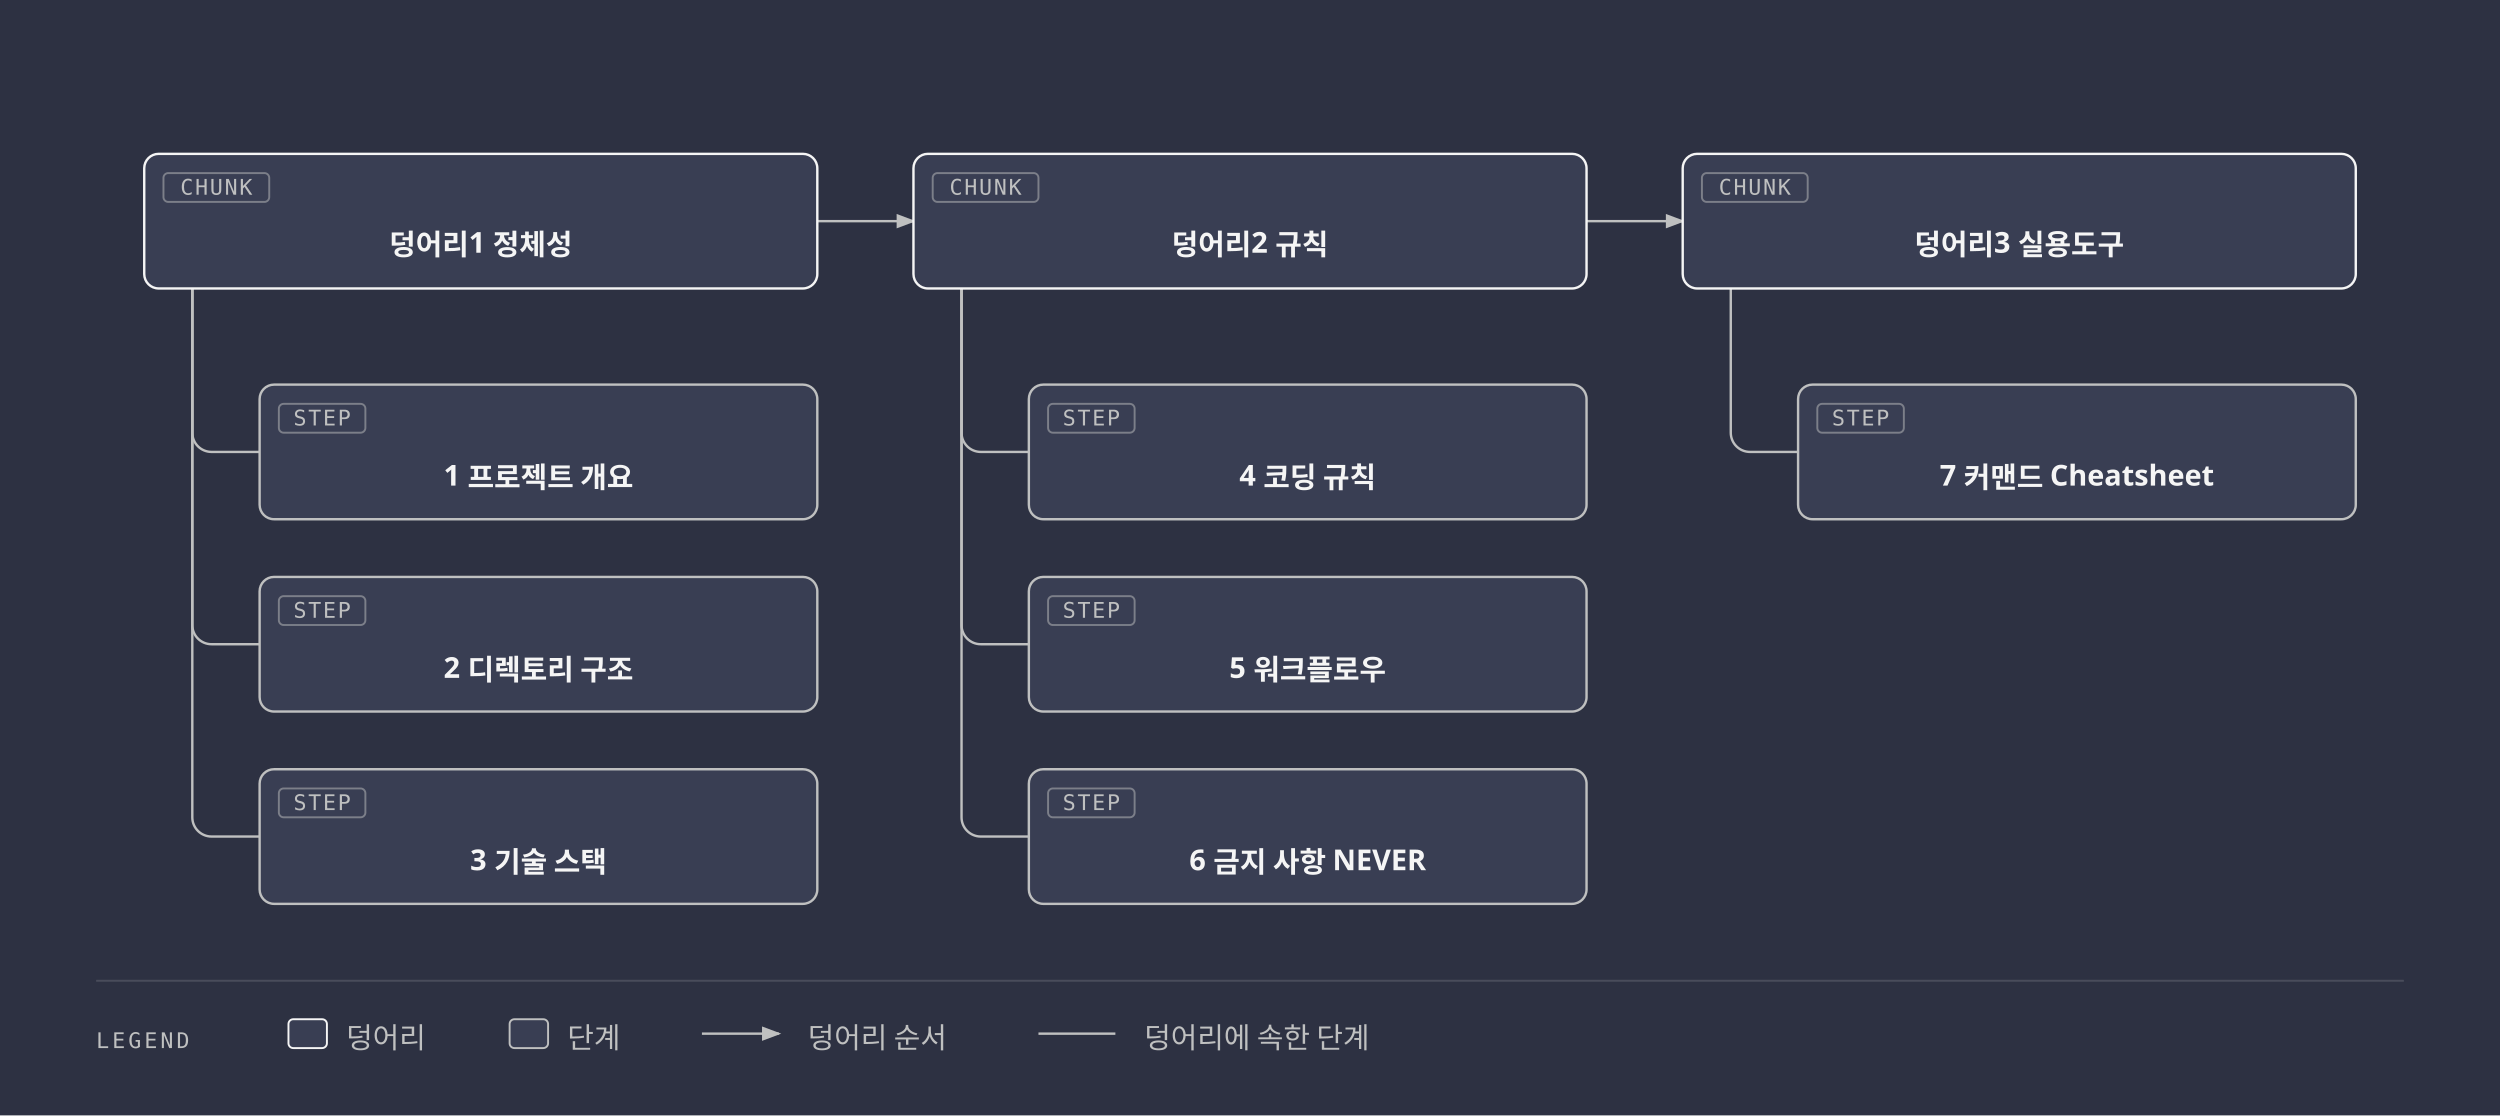
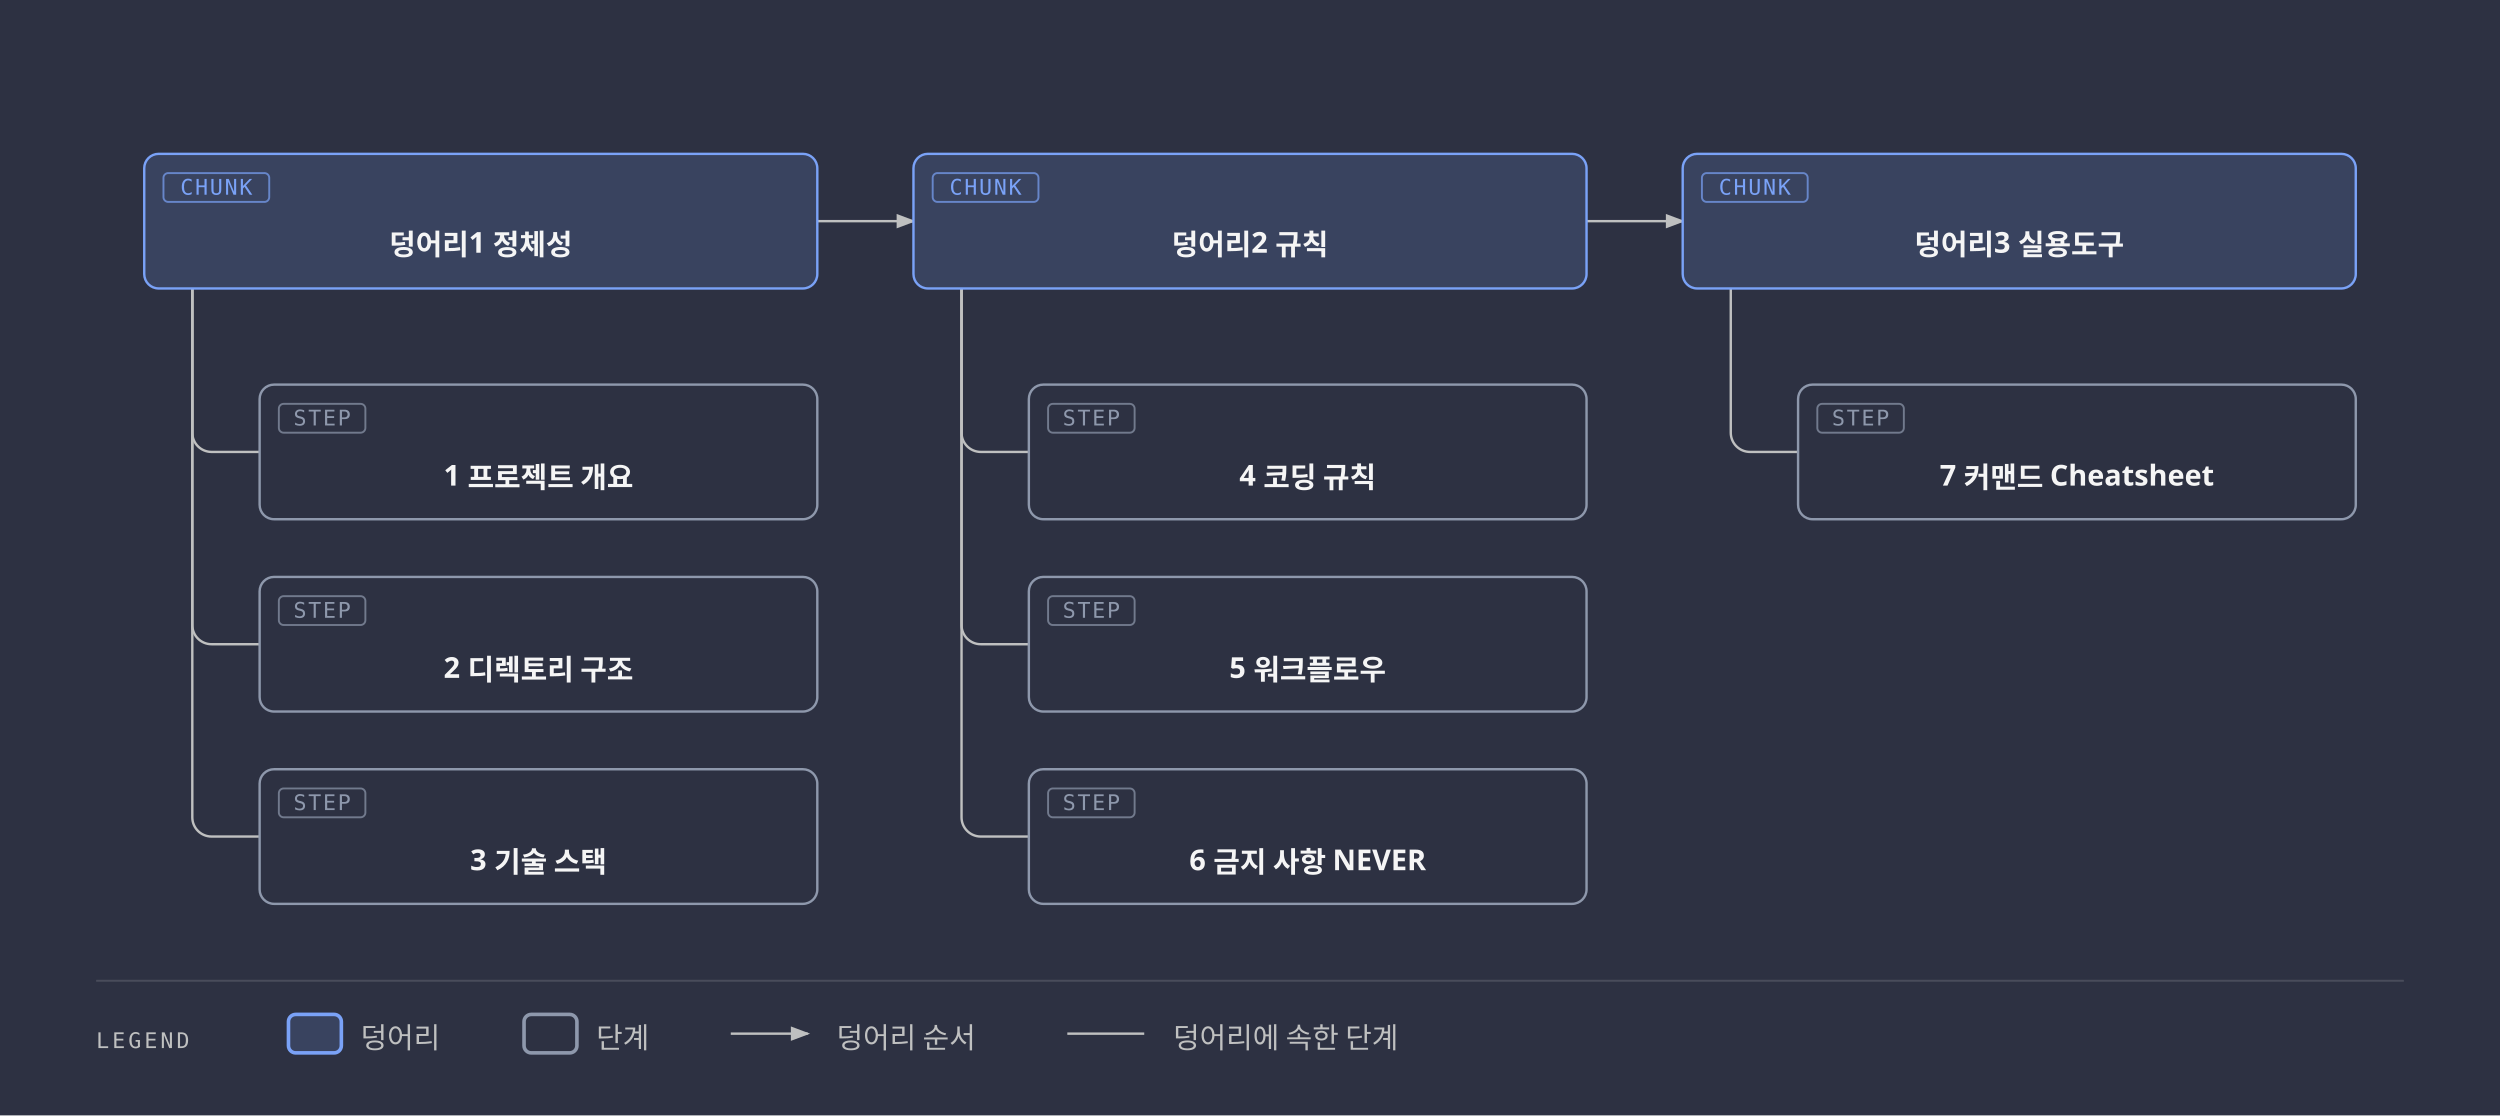
<svg xmlns="http://www.w3.org/2000/svg" viewBox="0 0 1040 464" width="1040" height="464" role="img" aria-labelledby="c37-title c37-desc">
  <defs>
    <marker id="c37-arrow" markerWidth="8" markerHeight="6" refX="7" refY="3" orient="auto">
      <polygon points="0 0, 8 3, 0 6" fill="#bfc0c0" />
    </marker>
  </defs>
  <rect width="1040" height="464" fill="#2d3142" />
  <path d="M 340 92 H 380" fill="none" stroke="#bfc0c0" stroke-width="1" marker-end="url(#c37-arrow)" />
  <path d="M 660 92 H 700" fill="none" stroke="#bfc0c0" stroke-width="1" marker-end="url(#c37-arrow)" />
  <path d="M 80 120 V 180 A 8 8 0 0 0 88 188 H 108" fill="none" stroke="#bfc0c0" stroke-width="1" />
  <path d="M 80 120 V 260 A 8 8 0 0 0 88 268 H 108" fill="none" stroke="#bfc0c0" stroke-width="1" />
  <path d="M 80 120 V 340 A 8 8 0 0 0 88 348 H 108" fill="none" stroke="#bfc0c0" stroke-width="1" />
  <path d="M 400 120 V 180 A 8 8 0 0 0 408 188 H 428" fill="none" stroke="#bfc0c0" stroke-width="1" />
  <path d="M 400 120 V 260 A 8 8 0 0 0 408 268 H 428" fill="none" stroke="#bfc0c0" stroke-width="1" />
  <path d="M 400 120 V 340 A 8 8 0 0 0 408 348 H 428" fill="none" stroke="#bfc0c0" stroke-width="1" />
  <path d="M 720 120 V 180 A 8 8 0 0 0 728 188 H 748" fill="none" stroke="#bfc0c0" stroke-width="1" />
  <rect x="60" y="64" width="280" height="56" rx="6" fill="#2d3142" />
-   <rect x="60" y="64" width="280" height="56" rx="6" fill="#393e53" stroke="#f5f5f5" stroke-width="1" />
-   <rect x="68" y="72" width="44" height="12" rx="2" fill="transparent" stroke="#bfc0c0" stroke-width=".8" opacity=".5" />
-   <text x="90" y="81" fill="#bfc0c0" font-family="'Geist Mono',ui-monospace,'Cascadia Mono','SF Mono',Menlo,Consolas,monospace" font-size="9" text-anchor="middle" letter-spacing=".08em">CHUNK</text>
+   <rect x="60" y="64" width="280" height="56" rx="6" fill="rgba(122,162,247,.16)" stroke="#7aa2f7" stroke-width="1" />
+   <rect x="68" y="72" width="44" height="12" rx="2" fill="transparent" stroke="#7aa2f7" stroke-width=".8" opacity=".7" />
+   <text x="90" y="81" fill="#7aa2f7" font-family="'Geist Mono',ui-monospace,'Cascadia Mono','SF Mono',Menlo,Consolas,monospace" font-size="9" text-anchor="middle" letter-spacing=".08em">CHUNK</text>
  <text x="200" y="106" fill="#f5f5f5" font-family="'Geist','Noto Sans KR','Pretendard','Apple SD Gothic Neo','Malgun Gothic','맑은 고딕',system-ui,sans-serif" font-size="12" font-weight="600" text-anchor="middle">덩어리1 정체성</text>
  <rect x="380" y="64" width="280" height="56" rx="6" fill="#2d3142" />
-   <rect x="380" y="64" width="280" height="56" rx="6" fill="#393e53" stroke="#f5f5f5" stroke-width="1" />
-   <rect x="388" y="72" width="44" height="12" rx="2" fill="transparent" stroke="#bfc0c0" stroke-width=".8" opacity=".5" />
-   <text x="410" y="81" fill="#bfc0c0" font-family="'Geist Mono',ui-monospace,'Cascadia Mono','SF Mono',Menlo,Consolas,monospace" font-size="9" text-anchor="middle" letter-spacing=".08em">CHUNK</text>
+   <rect x="380" y="64" width="280" height="56" rx="6" fill="rgba(122,162,247,.16)" stroke="#7aa2f7" stroke-width="1" />
+   <rect x="388" y="72" width="44" height="12" rx="2" fill="transparent" stroke="#7aa2f7" stroke-width=".8" opacity=".7" />
+   <text x="410" y="81" fill="#7aa2f7" font-family="'Geist Mono',ui-monospace,'Cascadia Mono','SF Mono',Menlo,Consolas,monospace" font-size="9" text-anchor="middle" letter-spacing=".08em">CHUNK</text>
  <text x="520" y="106" fill="#f5f5f5" font-family="'Geist','Noto Sans KR','Pretendard','Apple SD Gothic Neo','Malgun Gothic','맑은 고딕',system-ui,sans-serif" font-size="12" font-weight="600" text-anchor="middle">덩어리2 규칙</text>
  <rect x="700" y="64" width="280" height="56" rx="6" fill="#2d3142" />
-   <rect x="700" y="64" width="280" height="56" rx="6" fill="#393e53" stroke="#f5f5f5" stroke-width="1" />
-   <rect x="708" y="72" width="44" height="12" rx="2" fill="transparent" stroke="#bfc0c0" stroke-width=".8" opacity=".5" />
-   <text x="730" y="81" fill="#bfc0c0" font-family="'Geist Mono',ui-monospace,'Cascadia Mono','SF Mono',Menlo,Consolas,monospace" font-size="9" text-anchor="middle" letter-spacing=".08em">CHUNK</text>
+   <rect x="700" y="64" width="280" height="56" rx="6" fill="rgba(122,162,247,.16)" stroke="#7aa2f7" stroke-width="1" />
+   <rect x="708" y="72" width="44" height="12" rx="2" fill="transparent" stroke="#7aa2f7" stroke-width=".8" opacity=".7" />
+   <text x="730" y="81" fill="#7aa2f7" font-family="'Geist Mono',ui-monospace,'Cascadia Mono','SF Mono',Menlo,Consolas,monospace" font-size="9" text-anchor="middle" letter-spacing=".08em">CHUNK</text>
  <text x="840" y="106" fill="#f5f5f5" font-family="'Geist','Noto Sans KR','Pretendard','Apple SD Gothic Neo','Malgun Gothic','맑은 고딕',system-ui,sans-serif" font-size="12" font-weight="600" text-anchor="middle">덩어리3 실용도구</text>
  <rect x="108" y="160" width="232" height="56" rx="6" fill="#2d3142" />
-   <rect x="108" y="160" width="232" height="56" rx="6" fill="#393e53" stroke="#bfc0c0" stroke-width="1" />
-   <rect x="116" y="168" width="36" height="12" rx="2" fill="transparent" stroke="#bfc0c0" stroke-width=".8" opacity=".5" />
-   <text x="134" y="177" fill="#bfc0c0" font-family="'Geist Mono',ui-monospace,'Cascadia Mono','SF Mono',Menlo,Consolas,monospace" font-size="9" text-anchor="middle" letter-spacing=".08em">STEP</text>
+   <rect x="108" y="160" width="232" height="56" rx="6" fill="#2d3142" stroke="#8e98ac" stroke-width="1" />
+   <rect x="116" y="168" width="36" height="12" rx="2" fill="transparent" stroke="#8e98ac" stroke-width=".8" opacity=".7" />
+   <text x="134" y="177" fill="#8e98ac" font-family="'Geist Mono',ui-monospace,'Cascadia Mono','SF Mono',Menlo,Consolas,monospace" font-size="9" text-anchor="middle" letter-spacing=".08em">STEP</text>
  <text x="224" y="202" fill="#f5f5f5" font-family="'Geist','Noto Sans KR','Pretendard','Apple SD Gothic Neo','Malgun Gothic','맑은 고딕',system-ui,sans-serif" font-size="12" font-weight="600" text-anchor="middle">1 프로젝트 개요</text>
  <rect x="108" y="240" width="232" height="56" rx="6" fill="#2d3142" />
-   <rect x="108" y="240" width="232" height="56" rx="6" fill="#393e53" stroke="#bfc0c0" stroke-width="1" />
-   <rect x="116" y="248" width="36" height="12" rx="2" fill="transparent" stroke="#bfc0c0" stroke-width=".8" opacity=".5" />
-   <text x="134" y="257" fill="#bfc0c0" font-family="'Geist Mono',ui-monospace,'Cascadia Mono','SF Mono',Menlo,Consolas,monospace" font-size="9" text-anchor="middle" letter-spacing=".08em">STEP</text>
+   <rect x="108" y="240" width="232" height="56" rx="6" fill="#2d3142" stroke="#8e98ac" stroke-width="1" />
+   <rect x="116" y="248" width="36" height="12" rx="2" fill="transparent" stroke="#8e98ac" stroke-width=".8" opacity=".7" />
+   <text x="134" y="257" fill="#8e98ac" font-family="'Geist Mono',ui-monospace,'Cascadia Mono','SF Mono',Menlo,Consolas,monospace" font-size="9" text-anchor="middle" letter-spacing=".08em">STEP</text>
  <text x="224" y="282" fill="#f5f5f5" font-family="'Geist','Noto Sans KR','Pretendard','Apple SD Gothic Neo','Malgun Gothic','맑은 고딕',system-ui,sans-serif" font-size="12" font-weight="600" text-anchor="middle">2 디렉토리 구조</text>
  <rect x="108" y="320" width="232" height="56" rx="6" fill="#2d3142" />
-   <rect x="108" y="320" width="232" height="56" rx="6" fill="#393e53" stroke="#bfc0c0" stroke-width="1" />
-   <rect x="116" y="328" width="36" height="12" rx="2" fill="transparent" stroke="#bfc0c0" stroke-width=".8" opacity=".5" />
-   <text x="134" y="337" fill="#bfc0c0" font-family="'Geist Mono',ui-monospace,'Cascadia Mono','SF Mono',Menlo,Consolas,monospace" font-size="9" text-anchor="middle" letter-spacing=".08em">STEP</text>
+   <rect x="108" y="320" width="232" height="56" rx="6" fill="#2d3142" stroke="#8e98ac" stroke-width="1" />
+   <rect x="116" y="328" width="36" height="12" rx="2" fill="transparent" stroke="#8e98ac" stroke-width=".8" opacity=".7" />
+   <text x="134" y="337" fill="#8e98ac" font-family="'Geist Mono',ui-monospace,'Cascadia Mono','SF Mono',Menlo,Consolas,monospace" font-size="9" text-anchor="middle" letter-spacing=".08em">STEP</text>
  <text x="224" y="362" fill="#f5f5f5" font-family="'Geist','Noto Sans KR','Pretendard','Apple SD Gothic Neo','Malgun Gothic','맑은 고딕',system-ui,sans-serif" font-size="12" font-weight="600" text-anchor="middle">3 기술 스택</text>
  <rect x="428" y="160" width="232" height="56" rx="6" fill="#2d3142" />
-   <rect x="428" y="160" width="232" height="56" rx="6" fill="#393e53" stroke="#bfc0c0" stroke-width="1" />
-   <rect x="436" y="168" width="36" height="12" rx="2" fill="transparent" stroke="#bfc0c0" stroke-width=".8" opacity=".5" />
-   <text x="454" y="177" fill="#bfc0c0" font-family="'Geist Mono',ui-monospace,'Cascadia Mono','SF Mono',Menlo,Consolas,monospace" font-size="9" text-anchor="middle" letter-spacing=".08em">STEP</text>
+   <rect x="428" y="160" width="232" height="56" rx="6" fill="#2d3142" stroke="#8e98ac" stroke-width="1" />
+   <rect x="436" y="168" width="36" height="12" rx="2" fill="transparent" stroke="#8e98ac" stroke-width=".8" opacity=".7" />
+   <text x="454" y="177" fill="#8e98ac" font-family="'Geist Mono',ui-monospace,'Cascadia Mono','SF Mono',Menlo,Consolas,monospace" font-size="9" text-anchor="middle" letter-spacing=".08em">STEP</text>
  <text x="544" y="202" fill="#f5f5f5" font-family="'Geist','Noto Sans KR','Pretendard','Apple SD Gothic Neo','Malgun Gothic','맑은 고딕',system-ui,sans-serif" font-size="12" font-weight="600" text-anchor="middle">4 코딩 규칙</text>
  <rect x="428" y="240" width="232" height="56" rx="6" fill="#2d3142" />
-   <rect x="428" y="240" width="232" height="56" rx="6" fill="#393e53" stroke="#bfc0c0" stroke-width="1" />
-   <rect x="436" y="248" width="36" height="12" rx="2" fill="transparent" stroke="#bfc0c0" stroke-width=".8" opacity=".5" />
-   <text x="454" y="257" fill="#bfc0c0" font-family="'Geist Mono',ui-monospace,'Cascadia Mono','SF Mono',Menlo,Consolas,monospace" font-size="9" text-anchor="middle" letter-spacing=".08em">STEP</text>
+   <rect x="428" y="240" width="232" height="56" rx="6" fill="#2d3142" stroke="#8e98ac" stroke-width="1" />
+   <rect x="436" y="248" width="36" height="12" rx="2" fill="transparent" stroke="#8e98ac" stroke-width=".8" opacity=".7" />
+   <text x="454" y="257" fill="#8e98ac" font-family="'Geist Mono',ui-monospace,'Cascadia Mono','SF Mono',Menlo,Consolas,monospace" font-size="9" text-anchor="middle" letter-spacing=".08em">STEP</text>
  <text x="544" y="282" fill="#f5f5f5" font-family="'Geist','Noto Sans KR','Pretendard','Apple SD Gothic Neo','Malgun Gothic','맑은 고딕',system-ui,sans-serif" font-size="12" font-weight="600" text-anchor="middle">5 워크플로우</text>
  <rect x="428" y="320" width="232" height="56" rx="6" fill="#2d3142" />
-   <rect x="428" y="320" width="232" height="56" rx="6" fill="#393e53" stroke="#bfc0c0" stroke-width="1" />
-   <rect x="436" y="328" width="36" height="12" rx="2" fill="transparent" stroke="#bfc0c0" stroke-width=".8" opacity=".5" />
-   <text x="454" y="337" fill="#bfc0c0" font-family="'Geist Mono',ui-monospace,'Cascadia Mono','SF Mono',Menlo,Consolas,monospace" font-size="9" text-anchor="middle" letter-spacing=".08em">STEP</text>
+   <rect x="428" y="320" width="232" height="56" rx="6" fill="#2d3142" stroke="#8e98ac" stroke-width="1" />
+   <rect x="436" y="328" width="36" height="12" rx="2" fill="transparent" stroke="#8e98ac" stroke-width=".8" opacity=".7" />
+   <text x="454" y="337" fill="#8e98ac" font-family="'Geist Mono',ui-monospace,'Cascadia Mono','SF Mono',Menlo,Consolas,monospace" font-size="9" text-anchor="middle" letter-spacing=".08em">STEP</text>
  <text x="544" y="362" fill="#f5f5f5" font-family="'Geist','Noto Sans KR','Pretendard','Apple SD Gothic Neo','Malgun Gothic','맑은 고딕',system-ui,sans-serif" font-size="12" font-weight="600" text-anchor="middle">6 금지 사항 NEVER</text>
  <rect x="748" y="160" width="232" height="56" rx="6" fill="#2d3142" />
-   <rect x="748" y="160" width="232" height="56" rx="6" fill="#393e53" stroke="#bfc0c0" stroke-width="1" />
-   <rect x="756" y="168" width="36" height="12" rx="2" fill="transparent" stroke="#bfc0c0" stroke-width=".8" opacity=".5" />
-   <text x="774" y="177" fill="#bfc0c0" font-family="'Geist Mono',ui-monospace,'Cascadia Mono','SF Mono',Menlo,Consolas,monospace" font-size="9" text-anchor="middle" letter-spacing=".08em">STEP</text>
+   <rect x="748" y="160" width="232" height="56" rx="6" fill="#2d3142" stroke="#8e98ac" stroke-width="1" />
+   <rect x="756" y="168" width="36" height="12" rx="2" fill="transparent" stroke="#8e98ac" stroke-width=".8" opacity=".7" />
+   <text x="774" y="177" fill="#8e98ac" font-family="'Geist Mono',ui-monospace,'Cascadia Mono','SF Mono',Menlo,Consolas,monospace" font-size="9" text-anchor="middle" letter-spacing=".08em">STEP</text>
  <text x="864" y="202" fill="#f5f5f5" font-family="'Geist','Noto Sans KR','Pretendard','Apple SD Gothic Neo','Malgun Gothic','맑은 고딕',system-ui,sans-serif" font-size="12" font-weight="600" text-anchor="middle">7 커맨드 Cheatsheet</text>
  <line x1="40" y1="408" x2="1000" y2="408" stroke="rgba(245,245,245,.14)" stroke-width=".8" />
  <text x="40" y="436" fill="#bfc0c0" font-family="'Geist Mono',ui-monospace,'Cascadia Mono','SF Mono',Menlo,Consolas,monospace" font-size="9" letter-spacing=".14em">LEGEND</text>
-   <rect x="120" y="424" width="16" height="12" rx="2" fill="#393e53" stroke="#f5f5f5" stroke-width=".8" />
-   <text x="144" y="436" fill="#bfc0c0" font-family="'Geist','Noto Sans KR','Pretendard','Apple SD Gothic Neo','Malgun Gothic','맑은 고딕',system-ui,sans-serif" font-size="12" font-weight="400">덩어리</text>
-   <rect x="212" y="424" width="16" height="12" rx="2" fill="#393e53" stroke="#bfc0c0" stroke-width=".8" />
-   <text x="236" y="436" fill="#bfc0c0" font-family="'Geist','Noto Sans KR','Pretendard','Apple SD Gothic Neo','Malgun Gothic','맑은 고딕',system-ui,sans-serif" font-size="12" font-weight="400">단계</text>
-   <line x1="292" y1="430" x2="324" y2="430" stroke="#bfc0c0" stroke-width="1" marker-end="url(#c37-arrow)" />
-   <text x="336" y="436" fill="#bfc0c0" font-family="'Geist','Noto Sans KR','Pretendard','Apple SD Gothic Neo','Malgun Gothic','맑은 고딕',system-ui,sans-serif" font-size="12" font-weight="400">덩어리 순서</text>
-   <line x1="432" y1="430" x2="464" y2="430" stroke="#bfc0c0" stroke-width="1" />
-   <text x="476" y="436" fill="#bfc0c0" font-family="'Geist','Noto Sans KR','Pretendard','Apple SD Gothic Neo','Malgun Gothic','맑은 고딕',system-ui,sans-serif" font-size="12" font-weight="400">덩어리에 속한 단계</text>
+   <rect x="120" y="422" width="22" height="16" rx="3" fill="rgba(122,162,247,.16)" stroke="#7aa2f7" stroke-width="1.5" />
+   <text x="150" y="436" fill="#bfc0c0" font-family="'Geist','Noto Sans KR','Pretendard','Apple SD Gothic Neo','Malgun Gothic','맑은 고딕',system-ui,sans-serif" font-size="12" font-weight="400">덩어리</text>
+   <rect x="218" y="422" width="22" height="16" rx="3" fill="#2d3142" stroke="#8e98ac" stroke-width="1.5" />
+   <text x="248" y="436" fill="#bfc0c0" font-family="'Geist','Noto Sans KR','Pretendard','Apple SD Gothic Neo','Malgun Gothic','맑은 고딕',system-ui,sans-serif" font-size="12" font-weight="400">단계</text>
+   <line x1="304" y1="430" x2="336" y2="430" stroke="#bfc0c0" stroke-width="1" marker-end="url(#c37-arrow)" />
+   <text x="348" y="436" fill="#bfc0c0" font-family="'Geist','Noto Sans KR','Pretendard','Apple SD Gothic Neo','Malgun Gothic','맑은 고딕',system-ui,sans-serif" font-size="12" font-weight="400">덩어리 순서</text>
+   <line x1="444" y1="430" x2="476" y2="430" stroke="#bfc0c0" stroke-width="1" />
+   <text x="488" y="436" fill="#bfc0c0" font-family="'Geist','Noto Sans KR','Pretendard','Apple SD Gothic Neo','Malgun Gothic','맑은 고딕',system-ui,sans-serif" font-size="12" font-weight="400">덩어리에 속한 단계</text>
</svg>
